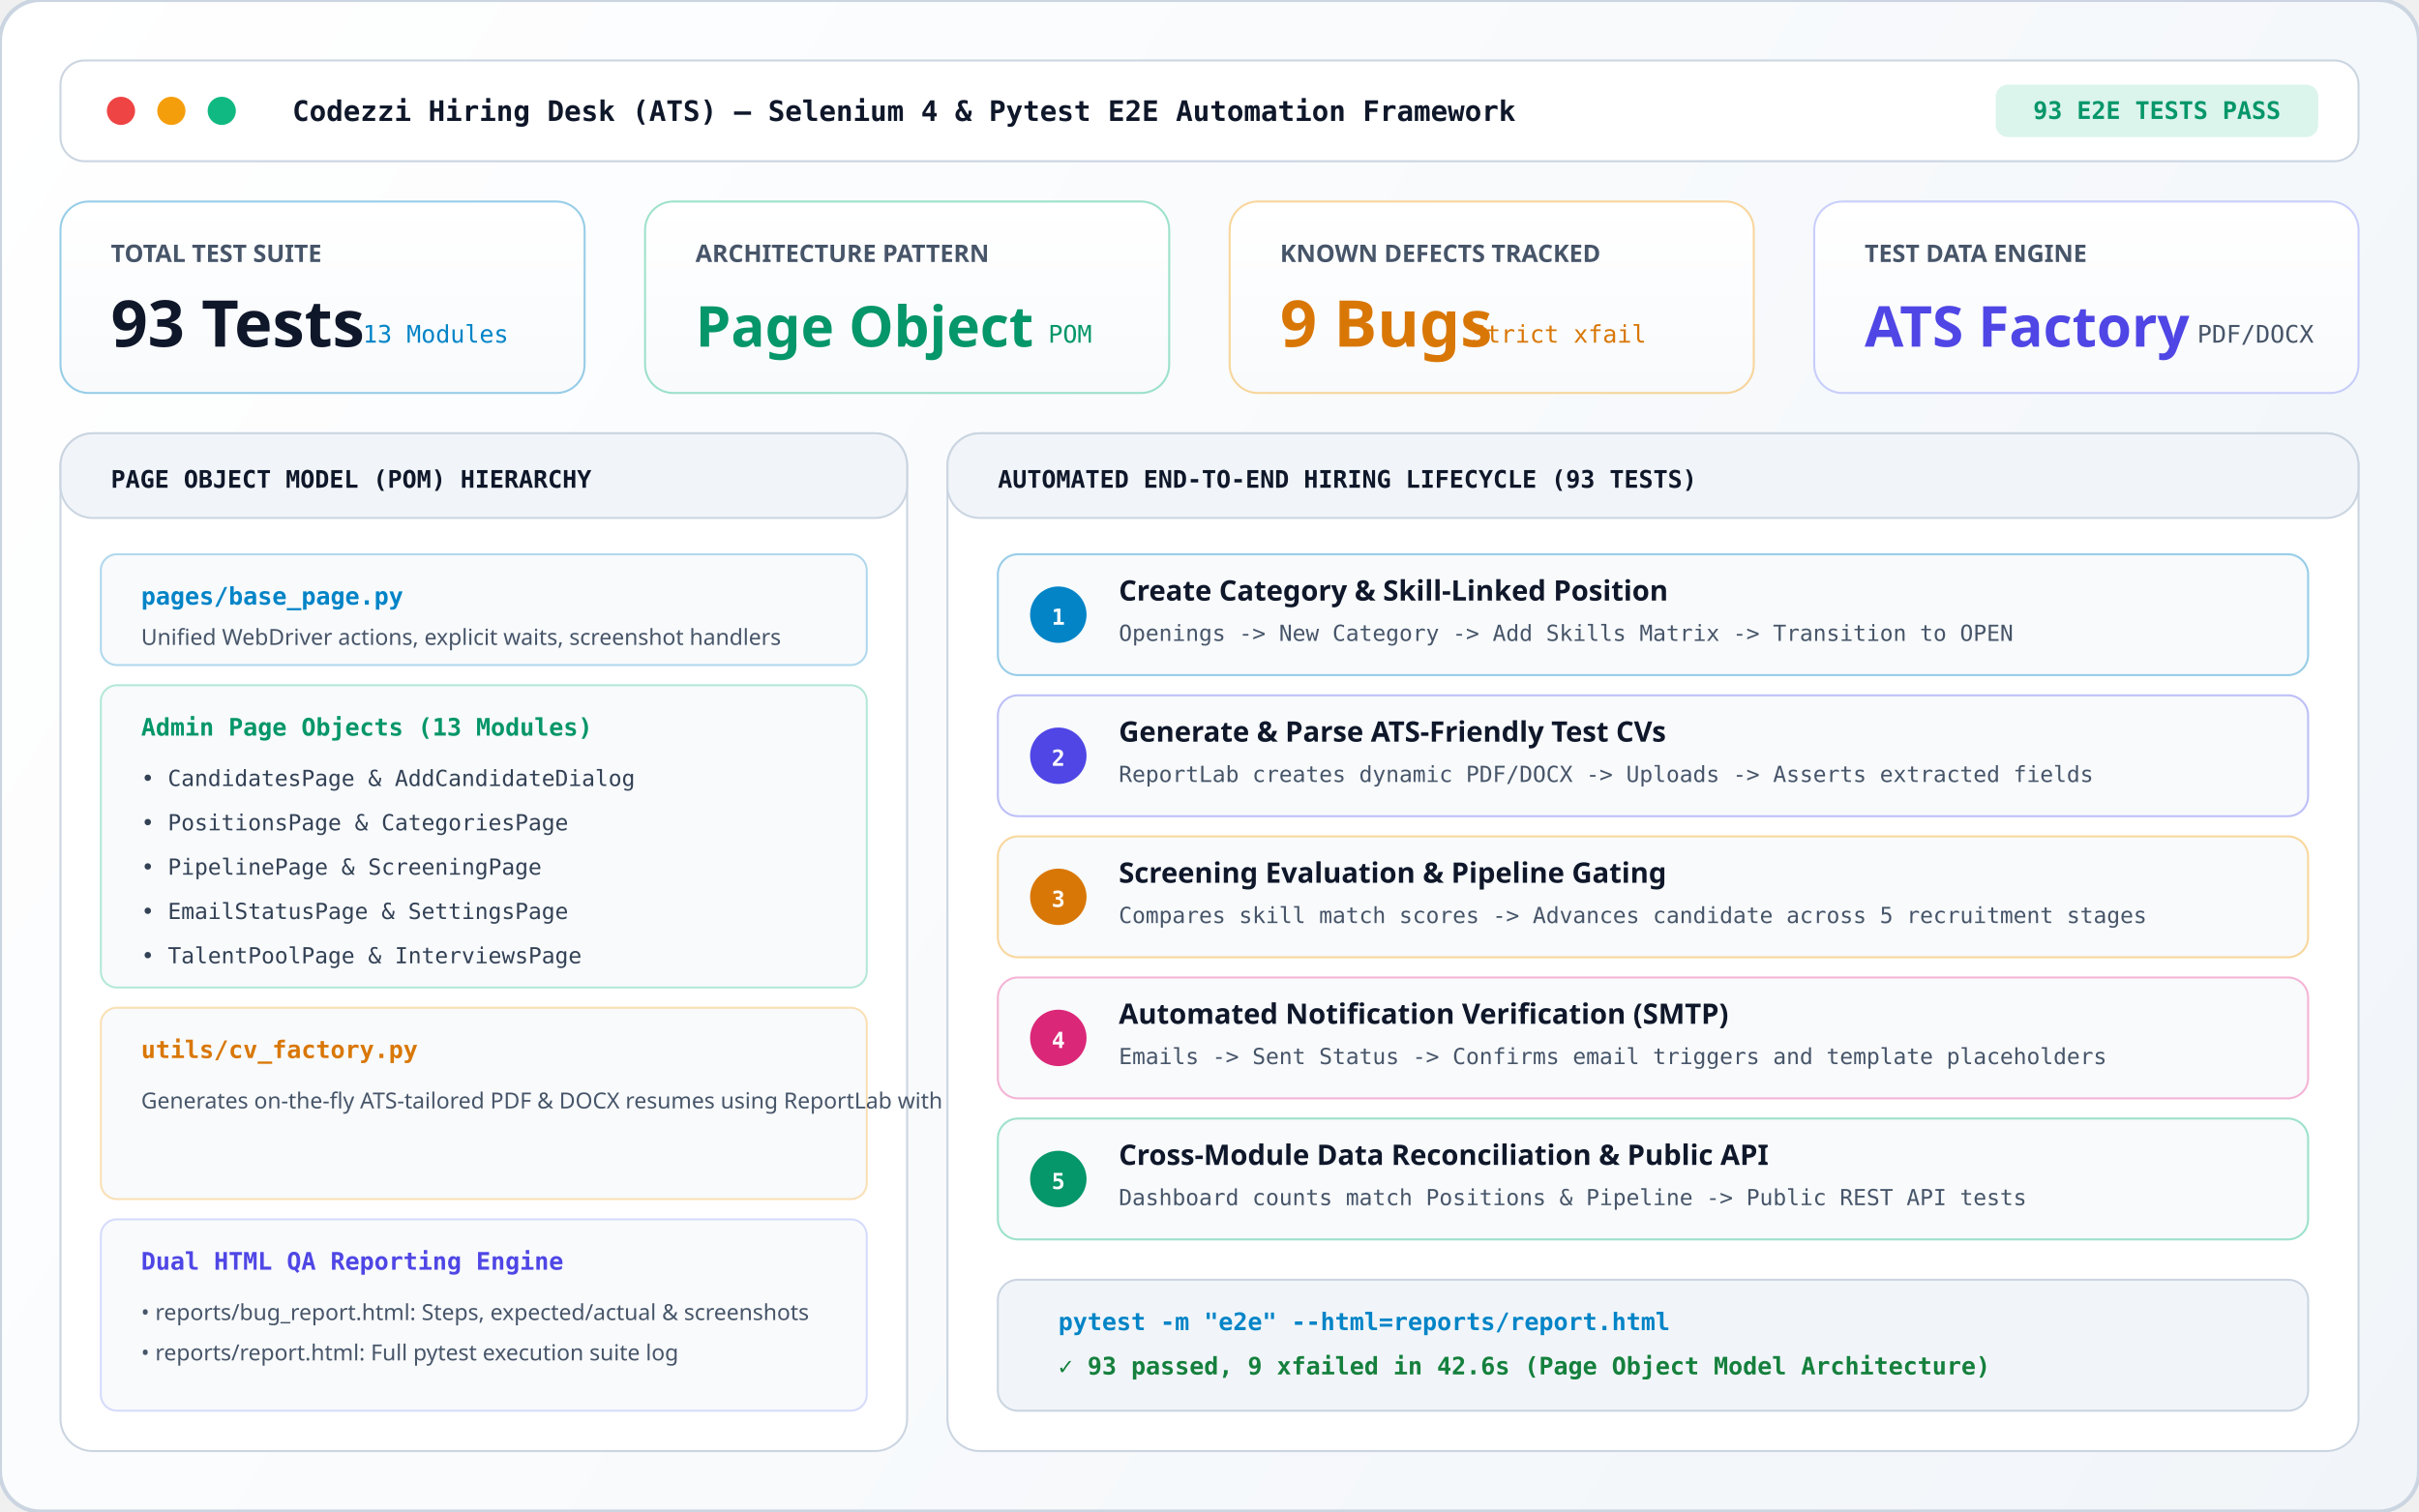
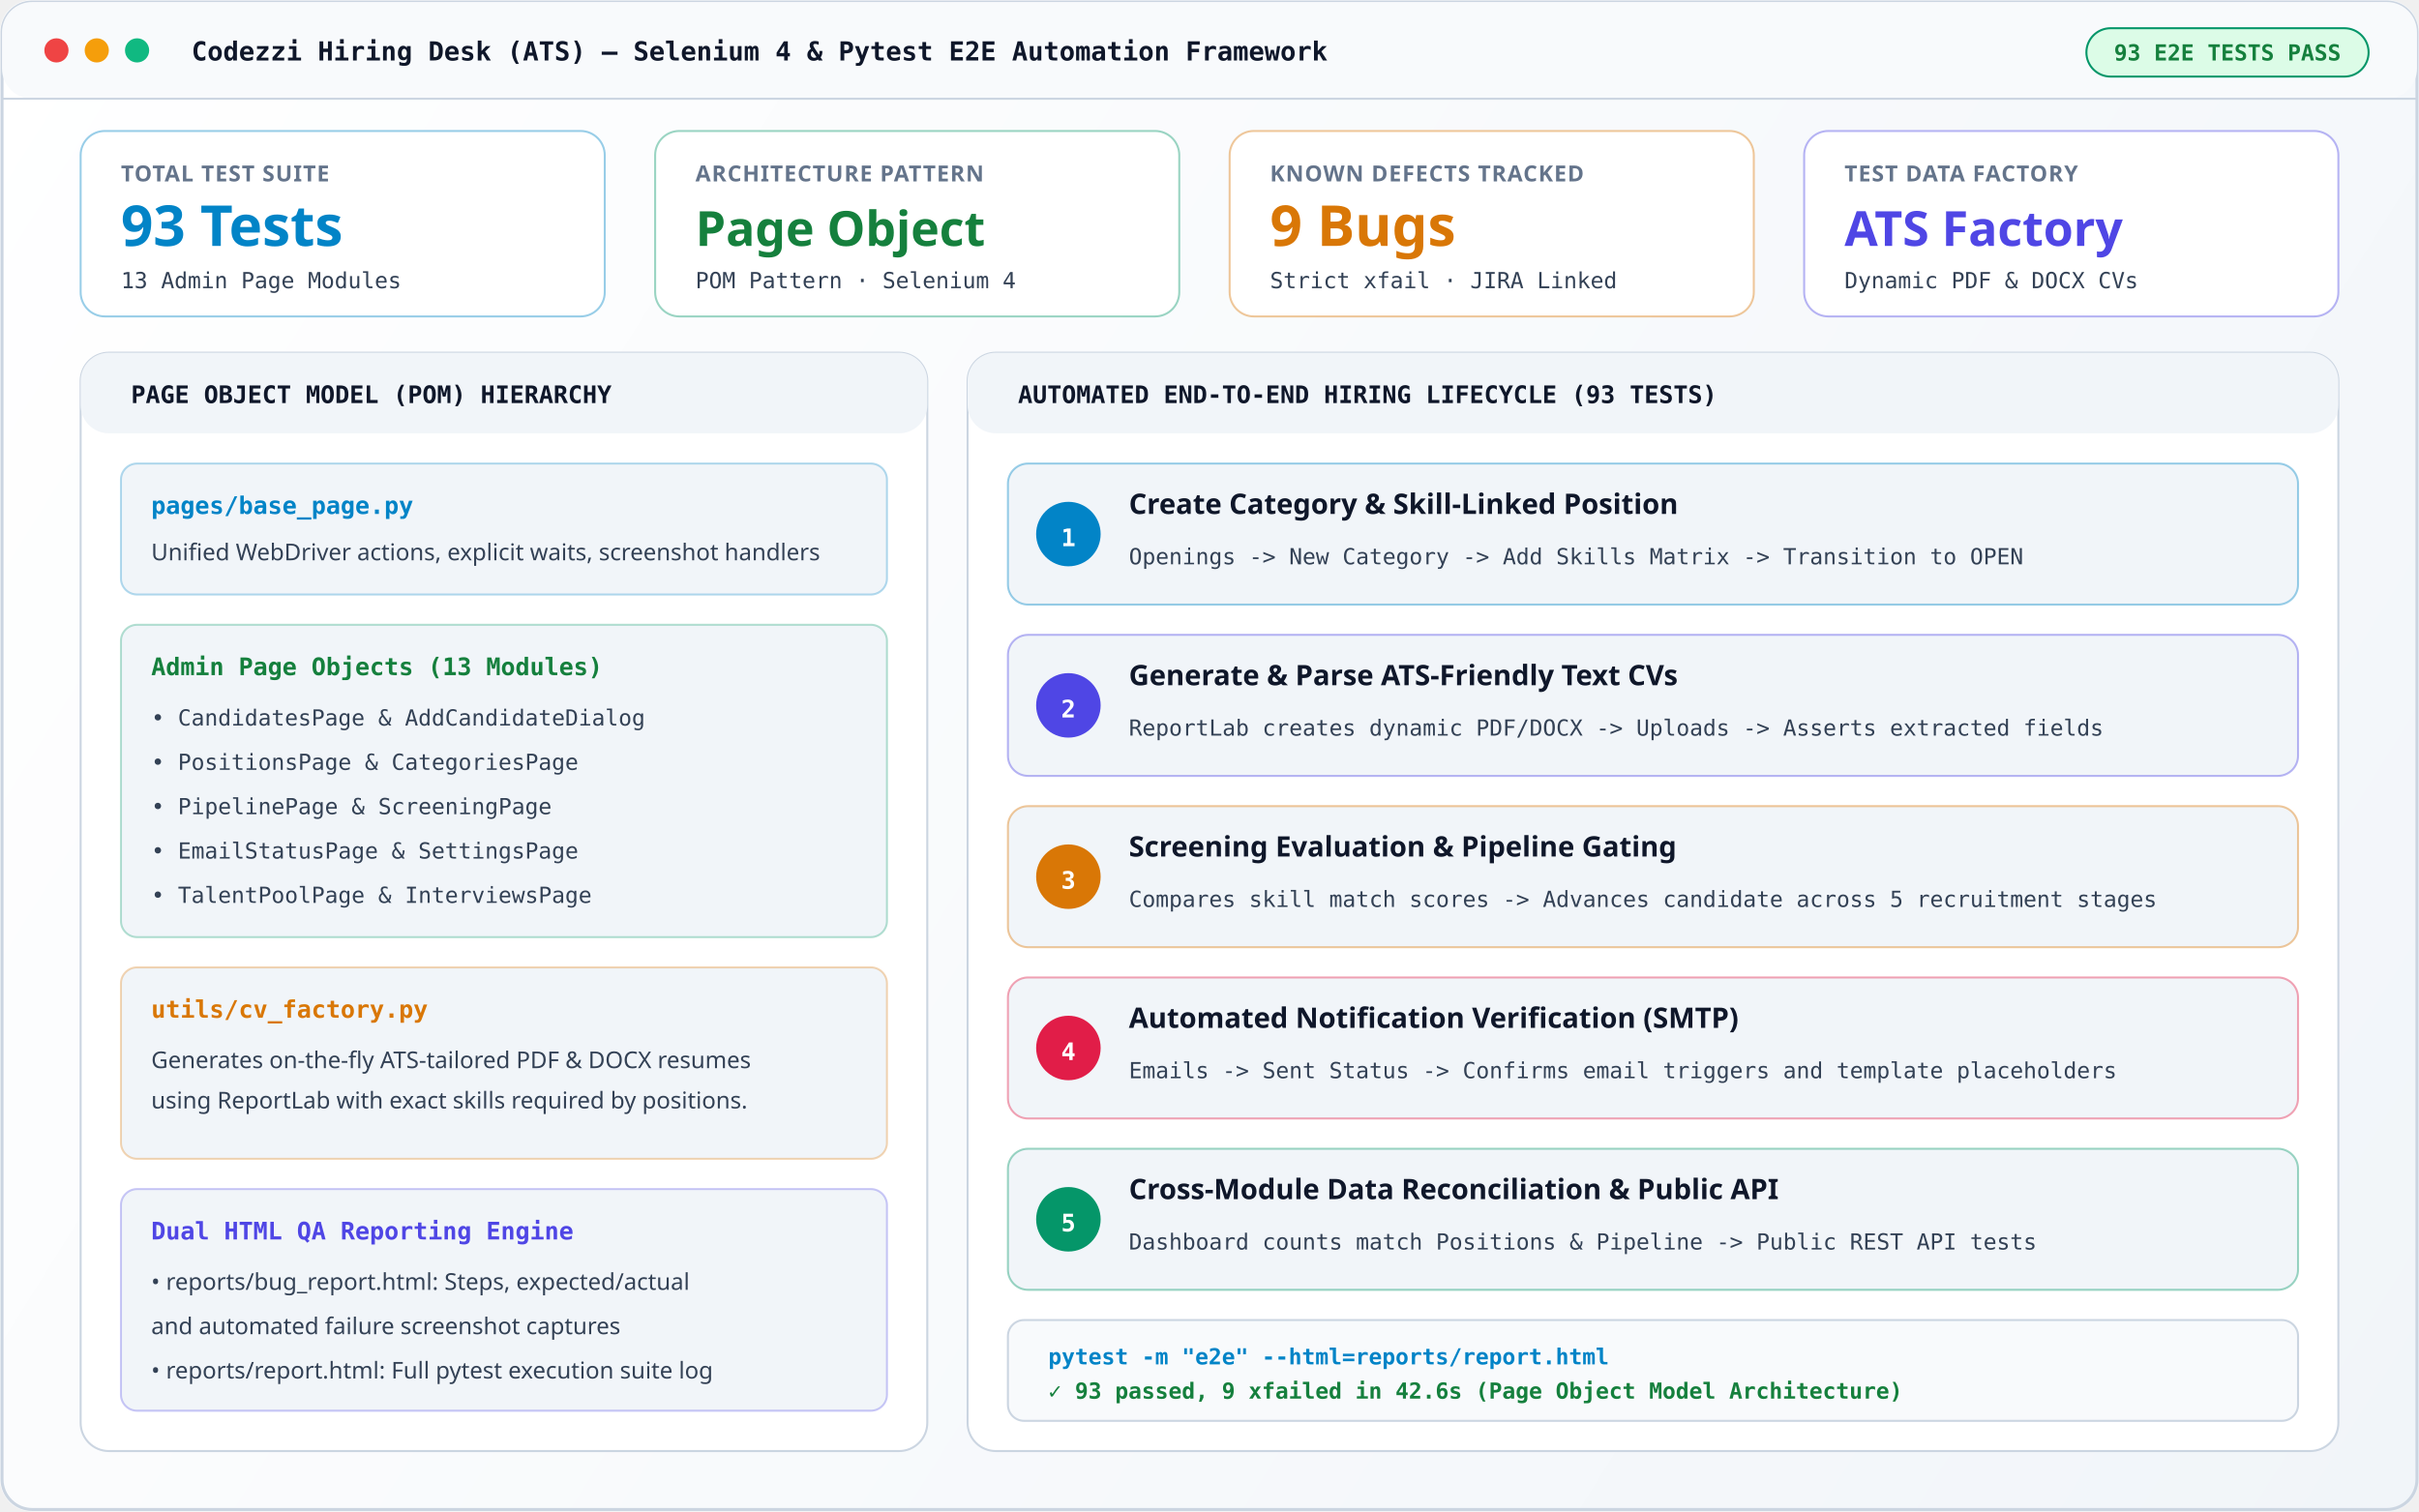
<svg xmlns="http://www.w3.org/2000/svg" width="1200" height="750" viewBox="0 0 1200 750" fill="none">
  <defs>
-     <linearGradient id="bgGradHDL" x1="0" y1="0" x2="1200" y2="750" gradientUnits="userSpaceOnUse">
+     <linearGradient id="bgP7_light" x1="0" y1="0" x2="1200" y2="750" gradientUnits="userSpaceOnUse">
      <stop stop-color="#FFFFFF" />
      <stop offset="1" stop-color="#F1F5F9" />
    </linearGradient>
-     <linearGradient id="hdCardL" x1="0" y1="0" x2="0" y2="1">
-       <stop stop-color="#FFFFFF" />
-       <stop offset="1" stop-color="#F8FAFC" />
-     </linearGradient>
  </defs>
-   <rect width="1200" height="750" rx="20" fill="url(#bgGradHDL)" stroke="#CBD5E1" stroke-width="2" />
-   <rect x="30" y="30" width="1140" height="50" rx="12" fill="#FFFFFF" stroke="#CBD5E1" />
-   <circle cx="60" cy="55" r="7" fill="#EF4444" />
-   <circle cx="85" cy="55" r="7" fill="#F59E0B" />
-   <circle cx="110" cy="55" r="7" fill="#10B981" />
-   <text x="145" y="60" fill="#0F172A" font-family="'JetBrains Mono', monospace" font-size="14" font-weight="600">Codezzi Hiring Desk (ATS) — Selenium 4 &amp; Pytest E2E Automation Framework</text>
-   <rect x="990" y="42" width="160" height="26" rx="6" fill="#10B981" fill-opacity="0.15" />
-   <text x="1070" y="59" fill="#059669" font-family="'JetBrains Mono', monospace" font-size="12" font-weight="700" text-anchor="middle">93 E2E TESTS PASS</text>
-   <rect x="30" y="100" width="260" height="95" rx="14" fill="url(#hdCardL)" stroke="#0284C7" stroke-opacity="0.4" />
-   <text x="55" y="130" fill="#475569" font-family="system-ui, sans-serif" font-size="12" font-weight="600">TOTAL TEST SUITE</text>
-   <text x="55" y="172" fill="#0F172A" font-family="system-ui, sans-serif" font-size="32" font-weight="800">93 Tests</text>
-   <text x="180" y="170" fill="#0284C7" font-family="'JetBrains Mono', monospace" font-size="12">13 Modules</text>
-   <rect x="320" y="100" width="260" height="95" rx="14" fill="url(#hdCardL)" stroke="#10B981" stroke-opacity="0.4" />
-   <text x="345" y="130" fill="#475569" font-family="system-ui, sans-serif" font-size="12" font-weight="600">ARCHITECTURE PATTERN</text>
-   <text x="345" y="172" fill="#059669" font-family="system-ui, sans-serif" font-size="28" font-weight="800">Page Object</text>
-   <text x="520" y="170" fill="#059669" font-family="'JetBrains Mono', monospace" font-size="12">POM</text>
-   <rect x="610" y="100" width="260" height="95" rx="14" fill="url(#hdCardL)" stroke="#F59E0B" stroke-opacity="0.4" />
-   <text x="635" y="130" fill="#475569" font-family="system-ui, sans-serif" font-size="12" font-weight="600">KNOWN DEFECTS TRACKED</text>
-   <text x="635" y="172" fill="#D97706" font-family="system-ui, sans-serif" font-size="32" font-weight="800">9 Bugs</text>
-   <text x="730" y="170" fill="#D97706" font-family="'JetBrains Mono', monospace" font-size="12">Strict xfail</text>
-   <rect x="900" y="100" width="270" height="95" rx="14" fill="url(#hdCardL)" stroke="#818CF8" stroke-opacity="0.4" />
-   <text x="925" y="130" fill="#475569" font-family="system-ui, sans-serif" font-size="12" font-weight="600">TEST DATA ENGINE</text>
-   <text x="925" y="172" fill="#4F46E5" font-family="system-ui, sans-serif" font-size="28" font-weight="800">ATS Factory</text>
-   <text x="1090" y="170" fill="#475569" font-family="'JetBrains Mono', monospace" font-size="12">PDF/DOCX</text>
-   <rect x="30" y="215" width="420" height="505" rx="16" fill="#FFFFFF" stroke="#CBD5E1" />
-   <rect x="30" y="215" width="420" height="42" rx="16" fill="#F1F5F9" stroke="#CBD5E1" />
-   <text x="55" y="242" fill="#0F172A" font-family="'JetBrains Mono', monospace" font-size="12" font-weight="700">PAGE OBJECT MODEL (POM) HIERARCHY</text>
-   <rect x="50" y="275" width="380" height="55" rx="8" fill="#F8FAFC" stroke="#0284C7" stroke-opacity="0.3" />
-   <text x="70" y="300" fill="#0284C7" font-family="'JetBrains Mono', monospace" font-size="12" font-weight="700">pages/base_page.py</text>
-   <text x="70" y="320" fill="#475569" font-family="system-ui, sans-serif" font-size="11">Unified WebDriver actions, explicit waits, screenshot handlers</text>
-   <rect x="50" y="340" width="380" height="150" rx="8" fill="#F8FAFC" stroke="#10B981" stroke-opacity="0.3" />
-   <text x="70" y="365" fill="#059669" font-family="'JetBrains Mono', monospace" font-size="12" font-weight="700">Admin Page Objects (13 Modules)</text>
-   <text x="70" y="390" fill="#334155" font-family="'JetBrains Mono', monospace" font-size="11">• CandidatesPage &amp; AddCandidateDialog</text>
-   <text x="70" y="412" fill="#334155" font-family="'JetBrains Mono', monospace" font-size="11">• PositionsPage &amp; CategoriesPage</text>
-   <text x="70" y="434" fill="#334155" font-family="'JetBrains Mono', monospace" font-size="11">• PipelinePage &amp; ScreeningPage</text>
-   <text x="70" y="456" fill="#334155" font-family="'JetBrains Mono', monospace" font-size="11">• EmailStatusPage &amp; SettingsPage</text>
-   <text x="70" y="478" fill="#334155" font-family="'JetBrains Mono', monospace" font-size="11">• TalentPoolPage &amp; InterviewsPage</text>
-   <rect x="50" y="500" width="380" height="95" rx="8" fill="#F8FAFC" stroke="#F59E0B" stroke-opacity="0.3" />
-   <text x="70" y="525" fill="#D97706" font-family="'JetBrains Mono', monospace" font-size="12" font-weight="700">utils/cv_factory.py</text>
-   <text x="70" y="550" fill="#475569" font-family="system-ui, sans-serif" font-size="11">Generates on-the-fly ATS-tailored PDF &amp; DOCX resumes using ReportLab with exact skills required by positions.</text>
-   <rect x="50" y="605" width="380" height="95" rx="8" fill="#F8FAFC" stroke="#818CF8" stroke-opacity="0.3" />
-   <text x="70" y="630" fill="#4F46E5" font-family="'JetBrains Mono', monospace" font-size="12" font-weight="700">Dual HTML QA Reporting Engine</text>
-   <text x="70" y="655" fill="#475569" font-family="system-ui, sans-serif" font-size="11">• reports/bug_report.html: Steps, expected/actual &amp; screenshots</text>
-   <text x="70" y="675" fill="#475569" font-family="system-ui, sans-serif" font-size="11">• reports/report.html: Full pytest execution suite log</text>
-   <rect x="470" y="215" width="700" height="505" rx="16" fill="#FFFFFF" stroke="#CBD5E1" />
-   <rect x="470" y="215" width="700" height="42" rx="16" fill="#F1F5F9" stroke="#CBD5E1" />
-   <text x="495" y="242" fill="#0F172A" font-family="'JetBrains Mono', monospace" font-size="12" font-weight="700">AUTOMATED END-TO-END HIRING LIFECYCLE (93 TESTS)</text>
-   <rect x="495" y="275" width="650" height="60" rx="10" fill="#F8FAFC" stroke="#0284C7" stroke-opacity="0.4" />
-   <circle cx="525" cy="305" r="14" fill="#0284C7" />
-   <text x="525" y="310" fill="#FFFFFF" font-family="'JetBrains Mono', monospace" font-size="11" font-weight="700" text-anchor="middle">1</text>
-   <text x="555" y="298" fill="#0F172A" font-family="system-ui, sans-serif" font-size="14" font-weight="700">Create Category &amp; Skill-Linked Position</text>
-   <text x="555" y="318" fill="#475569" font-family="'JetBrains Mono', monospace" font-size="11">Openings -&gt; New Category -&gt; Add Skills Matrix -&gt; Transition to OPEN</text>
-   <rect x="495" y="345" width="650" height="60" rx="10" fill="#F8FAFC" stroke="#6366F1" stroke-opacity="0.4" />
-   <circle cx="525" cy="375" r="14" fill="#4F46E5" />
-   <text x="525" y="380" fill="#FFFFFF" font-family="'JetBrains Mono', monospace" font-size="11" font-weight="700" text-anchor="middle">2</text>
-   <text x="555" y="368" fill="#0F172A" font-family="system-ui, sans-serif" font-size="14" font-weight="700">Generate &amp; Parse ATS-Friendly Test CVs</text>
-   <text x="555" y="388" fill="#475569" font-family="'JetBrains Mono', monospace" font-size="11">ReportLab creates dynamic PDF/DOCX -&gt; Uploads -&gt; Asserts extracted fields</text>
-   <rect x="495" y="415" width="650" height="60" rx="10" fill="#F8FAFC" stroke="#F59E0B" stroke-opacity="0.4" />
-   <circle cx="525" cy="445" r="14" fill="#D97706" />
-   <text x="525" y="450" fill="#FFFFFF" font-family="'JetBrains Mono', monospace" font-size="11" font-weight="700" text-anchor="middle">3</text>
-   <text x="555" y="438" fill="#0F172A" font-family="system-ui, sans-serif" font-size="14" font-weight="700">Screening Evaluation &amp; Pipeline Gating</text>
-   <text x="555" y="458" fill="#475569" font-family="'JetBrains Mono', monospace" font-size="11">Compares skill match scores -&gt; Advances candidate across 5 recruitment stages</text>
-   <rect x="495" y="485" width="650" height="60" rx="10" fill="#F8FAFC" stroke="#EC4899" stroke-opacity="0.4" />
-   <circle cx="525" cy="515" r="14" fill="#DB2777" />
-   <text x="525" y="520" fill="#FFFFFF" font-family="'JetBrains Mono', monospace" font-size="11" font-weight="700" text-anchor="middle">4</text>
-   <text x="555" y="508" fill="#0F172A" font-family="system-ui, sans-serif" font-size="14" font-weight="700">Automated Notification Verification (SMTP)</text>
-   <text x="555" y="528" fill="#475569" font-family="'JetBrains Mono', monospace" font-size="11">Emails -&gt; Sent Status -&gt; Confirms email triggers and template placeholders</text>
-   <rect x="495" y="555" width="650" height="60" rx="10" fill="#F8FAFC" stroke="#10B981" stroke-opacity="0.4" />
-   <circle cx="525" cy="585" r="14" fill="#059669" />
-   <text x="525" y="590" fill="#FFFFFF" font-family="'JetBrains Mono', monospace" font-size="11" font-weight="700" text-anchor="middle">5</text>
-   <text x="555" y="578" fill="#0F172A" font-family="system-ui, sans-serif" font-size="14" font-weight="700">Cross-Module Data Reconciliation &amp; Public API</text>
-   <text x="555" y="598" fill="#475569" font-family="'JetBrains Mono', monospace" font-size="11">Dashboard counts match Positions &amp; Pipeline -&gt; Public REST API tests</text>
-   <rect x="495" y="635" width="650" height="65" rx="10" fill="#F1F5F9" stroke="#CBD5E1" />
-   <text x="525" y="660" fill="#0284C7" font-family="'JetBrains Mono', monospace" font-size="12" font-weight="600">pytest -m "e2e" --html=reports/report.html</text>
-   <text x="525" y="682" fill="#15803D" font-family="'JetBrains Mono', monospace" font-size="12" font-weight="700">✓ 93 passed, 9 xfailed in 42.6s (Page Object Model Architecture)</text>
+   <rect width="1200" height="750" rx="16" fill="url(#bgP7_light)" />
+   <rect x="1" y="1" width="1198" height="748" rx="15" stroke="#CBD5E1" stroke-width="1.5" />
+   <rect x="1" y="1" width="1198" height="48" rx="15" fill="#F8FAFC" />
+   <line x1="1" y1="49" x2="1199" y2="49" stroke="#CBD5E1" stroke-width="1" />
+   <circle cx="28" cy="25" r="6" fill="#EF4444" />
+   <circle cx="48" cy="25" r="6" fill="#F59E0B" />
+   <circle cx="68" cy="25" r="6" fill="#10B981" />
+   <text x="95" y="30" fill="#0F172A" font-family="'JetBrains Mono', monospace" font-size="13" font-weight="600">Codezzi Hiring Desk (ATS) — Selenium 4 &amp; Pytest E2E Automation Framework</text>
+   <rect x="1035" y="14" width="140" height="24" rx="12" fill="#DCFCE7" stroke="#059669" stroke-width="1" />
+   <text x="1105" y="30" fill="#15803D" font-family="'JetBrains Mono', monospace" font-size="11" font-weight="700" text-anchor="middle">93 E2E TESTS PASS</text>
+   <rect x="40" y="65" width="260" height="92" rx="12" fill="#FFFFFF" stroke="#0284C7" stroke-opacity="0.4" />
+   <text x="60" y="90" fill="#64748B" font-family="system-ui, sans-serif" font-size="11" font-weight="600" letter-spacing="0.5">TOTAL TEST SUITE</text>
+   <text x="60" y="122" fill="#0284C7" font-family="system-ui, sans-serif" font-size="28" font-weight="800">93 Tests</text>
+   <text x="60" y="143" fill="#334155" font-family="'JetBrains Mono', monospace" font-size="11">13 Admin Page Modules</text>
+   <rect x="325" y="65" width="260" height="92" rx="12" fill="#FFFFFF" stroke="#059669" stroke-opacity="0.4" />
+   <text x="345" y="90" fill="#64748B" font-family="system-ui, sans-serif" font-size="11" font-weight="600" letter-spacing="0.5">ARCHITECTURE PATTERN</text>
+   <text x="345" y="122" fill="#15803D" font-family="system-ui, sans-serif" font-size="24" font-weight="800">Page Object</text>
+   <text x="345" y="143" fill="#334155" font-family="'JetBrains Mono', monospace" font-size="11">POM Pattern · Selenium 4</text>
+   <rect x="610" y="65" width="260" height="92" rx="12" fill="#FFFFFF" stroke="#D97706" stroke-opacity="0.4" />
+   <text x="630" y="90" fill="#64748B" font-family="system-ui, sans-serif" font-size="11" font-weight="600" letter-spacing="0.5">KNOWN DEFECTS TRACKED</text>
+   <text x="630" y="122" fill="#D97706" font-family="system-ui, sans-serif" font-size="28" font-weight="800">9 Bugs</text>
+   <text x="630" y="143" fill="#334155" font-family="'JetBrains Mono', monospace" font-size="11">Strict xfail · JIRA Linked</text>
+   <rect x="895" y="65" width="265" height="92" rx="12" fill="#FFFFFF" stroke="#4F46E5" stroke-opacity="0.4" />
+   <text x="915" y="90" fill="#64748B" font-family="system-ui, sans-serif" font-size="11" font-weight="600" letter-spacing="0.5">TEST DATA FACTORY</text>
+   <text x="915" y="122" fill="#4F46E5" font-family="system-ui, sans-serif" font-size="24" font-weight="800">ATS Factory</text>
+   <text x="915" y="143" fill="#334155" font-family="'JetBrains Mono', monospace" font-size="11">Dynamic PDF &amp; DOCX CVs</text>
+   <rect x="40" y="175" width="420" height="545" rx="14" fill="#FFFFFF" stroke="#CBD5E1" />
+   <rect x="40" y="175" width="420" height="40" rx="14" fill="#F1F5F9" />
+   <text x="65" y="200" fill="#0F172A" font-family="'JetBrains Mono', monospace" font-size="12" font-weight="700">PAGE OBJECT MODEL (POM) HIERARCHY</text>
+   <rect x="60" y="230" width="380" height="65" rx="8" fill="#F1F5F9" stroke="#0284C7" stroke-opacity="0.3" />
+   <text x="75" y="255" fill="#0284C7" font-family="'JetBrains Mono', monospace" font-size="12" font-weight="700">pages/base_page.py</text>
+   <text x="75" y="278" fill="#334155" font-family="system-ui, sans-serif" font-size="11.5">Unified WebDriver actions, explicit waits, screenshot handlers</text>
+   <rect x="60" y="310" width="380" height="155" rx="8" fill="#F1F5F9" stroke="#059669" stroke-opacity="0.3" />
+   <text x="75" y="335" fill="#15803D" font-family="'JetBrains Mono', monospace" font-size="12" font-weight="700">Admin Page Objects (13 Modules)</text>
+   <text x="75" y="360" fill="#334155" font-family="'JetBrains Mono', monospace" font-size="11">• CandidatesPage &amp; AddCandidateDialog</text>
+   <text x="75" y="382" fill="#334155" font-family="'JetBrains Mono', monospace" font-size="11">• PositionsPage &amp; CategoriesPage</text>
+   <text x="75" y="404" fill="#334155" font-family="'JetBrains Mono', monospace" font-size="11">• PipelinePage &amp; ScreeningPage</text>
+   <text x="75" y="426" fill="#334155" font-family="'JetBrains Mono', monospace" font-size="11">• EmailStatusPage &amp; SettingsPage</text>
+   <text x="75" y="448" fill="#334155" font-family="'JetBrains Mono', monospace" font-size="11">• TalentPoolPage &amp; InterviewsPage</text>
+   <rect x="60" y="480" width="380" height="95" rx="8" fill="#F1F5F9" stroke="#D97706" stroke-opacity="0.3" />
+   <text x="75" y="505" fill="#D97706" font-family="'JetBrains Mono', monospace" font-size="12" font-weight="700">utils/cv_factory.py</text>
+   <text x="75" y="530" fill="#334155" font-family="system-ui, sans-serif" font-size="11.5">Generates on-the-fly ATS-tailored PDF &amp; DOCX resumes</text>
+   <text x="75" y="550" fill="#334155" font-family="system-ui, sans-serif" font-size="11.5">using ReportLab with exact skills required by positions.</text>
+   <rect x="60" y="590" width="380" height="110" rx="8" fill="#F1F5F9" stroke="#4F46E5" stroke-opacity="0.3" />
+   <text x="75" y="615" fill="#4F46E5" font-family="'JetBrains Mono', monospace" font-size="12" font-weight="700">Dual HTML QA Reporting Engine</text>
+   <text x="75" y="640" fill="#334155" font-family="system-ui, sans-serif" font-size="11.5">• reports/bug_report.html: Steps, expected/actual</text>
+   <text x="75" y="662" fill="#334155" font-family="system-ui, sans-serif" font-size="11.5">  and automated failure screenshot captures</text>
+   <text x="75" y="684" fill="#334155" font-family="system-ui, sans-serif" font-size="11.5">• reports/report.html: Full pytest execution suite log</text>
+   <rect x="480" y="175" width="680" height="545" rx="14" fill="#FFFFFF" stroke="#CBD5E1" />
+   <rect x="480" y="175" width="680" height="40" rx="14" fill="#F1F5F9" />
+   <text x="505" y="200" fill="#0F172A" font-family="'JetBrains Mono', monospace" font-size="12" font-weight="700">AUTOMATED END-TO-END HIRING LIFECYCLE (93 TESTS)</text>
+   <rect x="500" y="230" width="640" height="70" rx="10" fill="#F1F5F9" stroke="#0284C7" stroke-opacity="0.4" />
+   <circle cx="530" cy="265" r="16" fill="#0284C7" />
+   <text x="530" y="271" fill="#FFFFFF" font-family="'JetBrains Mono', monospace" font-size="12" font-weight="700" text-anchor="middle">1</text>
+   <text x="560" y="255" fill="#0F172A" font-family="system-ui, sans-serif" font-size="14" font-weight="700">Create Category &amp; Skill-Linked Position</text>
+   <text x="560" y="280" fill="#334155" font-family="'JetBrains Mono', monospace" font-size="11">Openings -&gt; New Category -&gt; Add Skills Matrix -&gt; Transition to OPEN</text>
+   <rect x="500" y="315" width="640" height="70" rx="10" fill="#F1F5F9" stroke="#4F46E5" stroke-opacity="0.4" />
+   <circle cx="530" cy="350" r="16" fill="#4F46E5" />
+   <text x="530" y="356" fill="#FFFFFF" font-family="'JetBrains Mono', monospace" font-size="12" font-weight="700" text-anchor="middle">2</text>
+   <text x="560" y="340" fill="#0F172A" font-family="system-ui, sans-serif" font-size="14" font-weight="700">Generate &amp; Parse ATS-Friendly Text CVs</text>
+   <text x="560" y="365" fill="#334155" font-family="'JetBrains Mono', monospace" font-size="11">ReportLab creates dynamic PDF/DOCX -&gt; Uploads -&gt; Asserts extracted fields</text>
+   <rect x="500" y="400" width="640" height="70" rx="10" fill="#F1F5F9" stroke="#D97706" stroke-opacity="0.4" />
+   <circle cx="530" cy="435" r="16" fill="#D97706" />
+   <text x="530" y="441" fill="#FFFFFF" font-family="'JetBrains Mono', monospace" font-size="12" font-weight="700" text-anchor="middle">3</text>
+   <text x="560" y="425" fill="#0F172A" font-family="system-ui, sans-serif" font-size="14" font-weight="700">Screening Evaluation &amp; Pipeline Gating</text>
+   <text x="560" y="450" fill="#334155" font-family="'JetBrains Mono', monospace" font-size="11">Compares skill match scores -&gt; Advances candidate across 5 recruitment stages</text>
+   <rect x="500" y="485" width="640" height="70" rx="10" fill="#F1F5F9" stroke="#E11D48" stroke-opacity="0.4" />
+   <circle cx="530" cy="520" r="16" fill="#E11D48" />
+   <text x="530" y="526" fill="#FFFFFF" font-family="'JetBrains Mono', monospace" font-size="12" font-weight="700" text-anchor="middle">4</text>
+   <text x="560" y="510" fill="#0F172A" font-family="system-ui, sans-serif" font-size="14" font-weight="700">Automated Notification Verification (SMTP)</text>
+   <text x="560" y="535" fill="#334155" font-family="'JetBrains Mono', monospace" font-size="11">Emails -&gt; Sent Status -&gt; Confirms email triggers and template placeholders</text>
+   <rect x="500" y="570" width="640" height="70" rx="10" fill="#F1F5F9" stroke="#059669" stroke-opacity="0.4" />
+   <circle cx="530" cy="605" r="16" fill="#059669" />
+   <text x="530" y="611" fill="#FFFFFF" font-family="'JetBrains Mono', monospace" font-size="12" font-weight="700" text-anchor="middle">5</text>
+   <text x="560" y="595" fill="#0F172A" font-family="system-ui, sans-serif" font-size="14" font-weight="700">Cross-Module Data Reconciliation &amp; Public API</text>
+   <text x="560" y="620" fill="#334155" font-family="'JetBrains Mono', monospace" font-size="11">Dashboard counts match Positions &amp; Pipeline -&gt; Public REST API tests</text>
+   <rect x="500" y="655" width="640" height="50" rx="8" fill="#F8FAFC" stroke="#CBD5E1" />
+   <text x="520" y="677" fill="#0284C7" font-family="'JetBrains Mono', monospace" font-size="11" font-weight="600">pytest -m "e2e" --html=reports/report.html</text>
+   <text x="520" y="694" fill="#15803D" font-family="'JetBrains Mono', monospace" font-size="11" font-weight="700">✓ 93 passed, 9 xfailed in 42.6s (Page Object Model Architecture)</text>
</svg>
